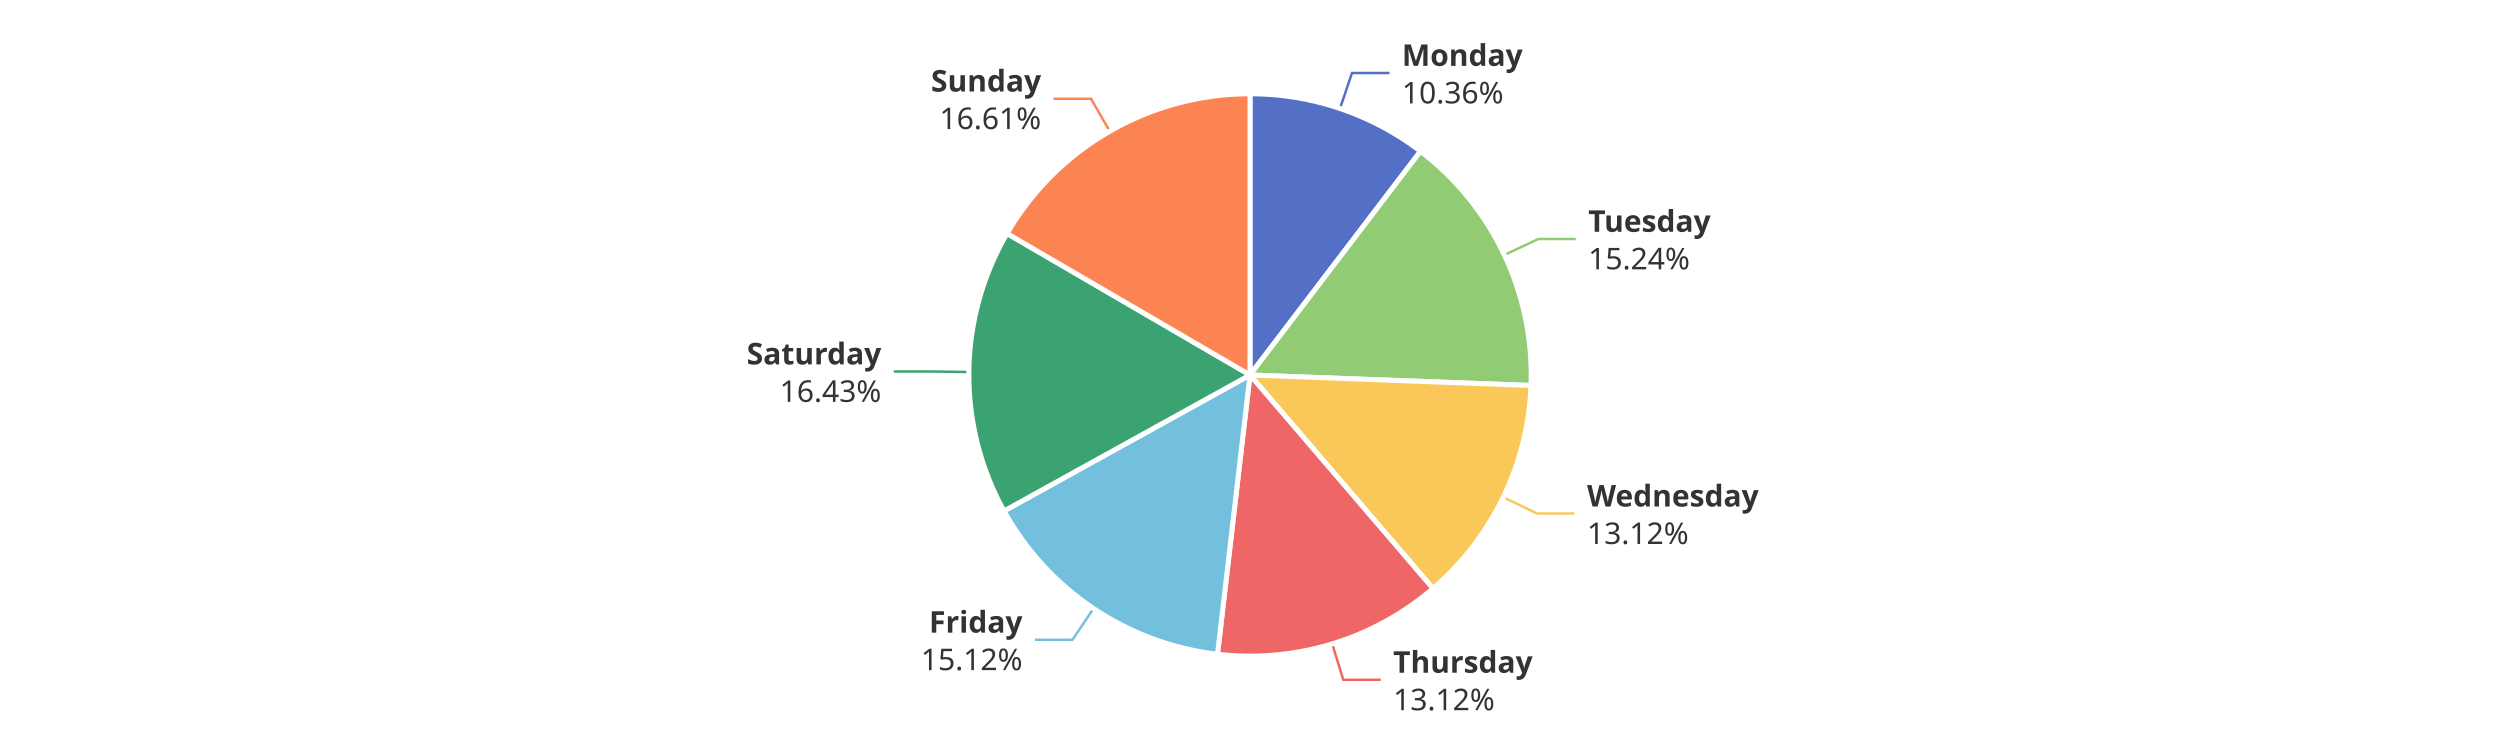
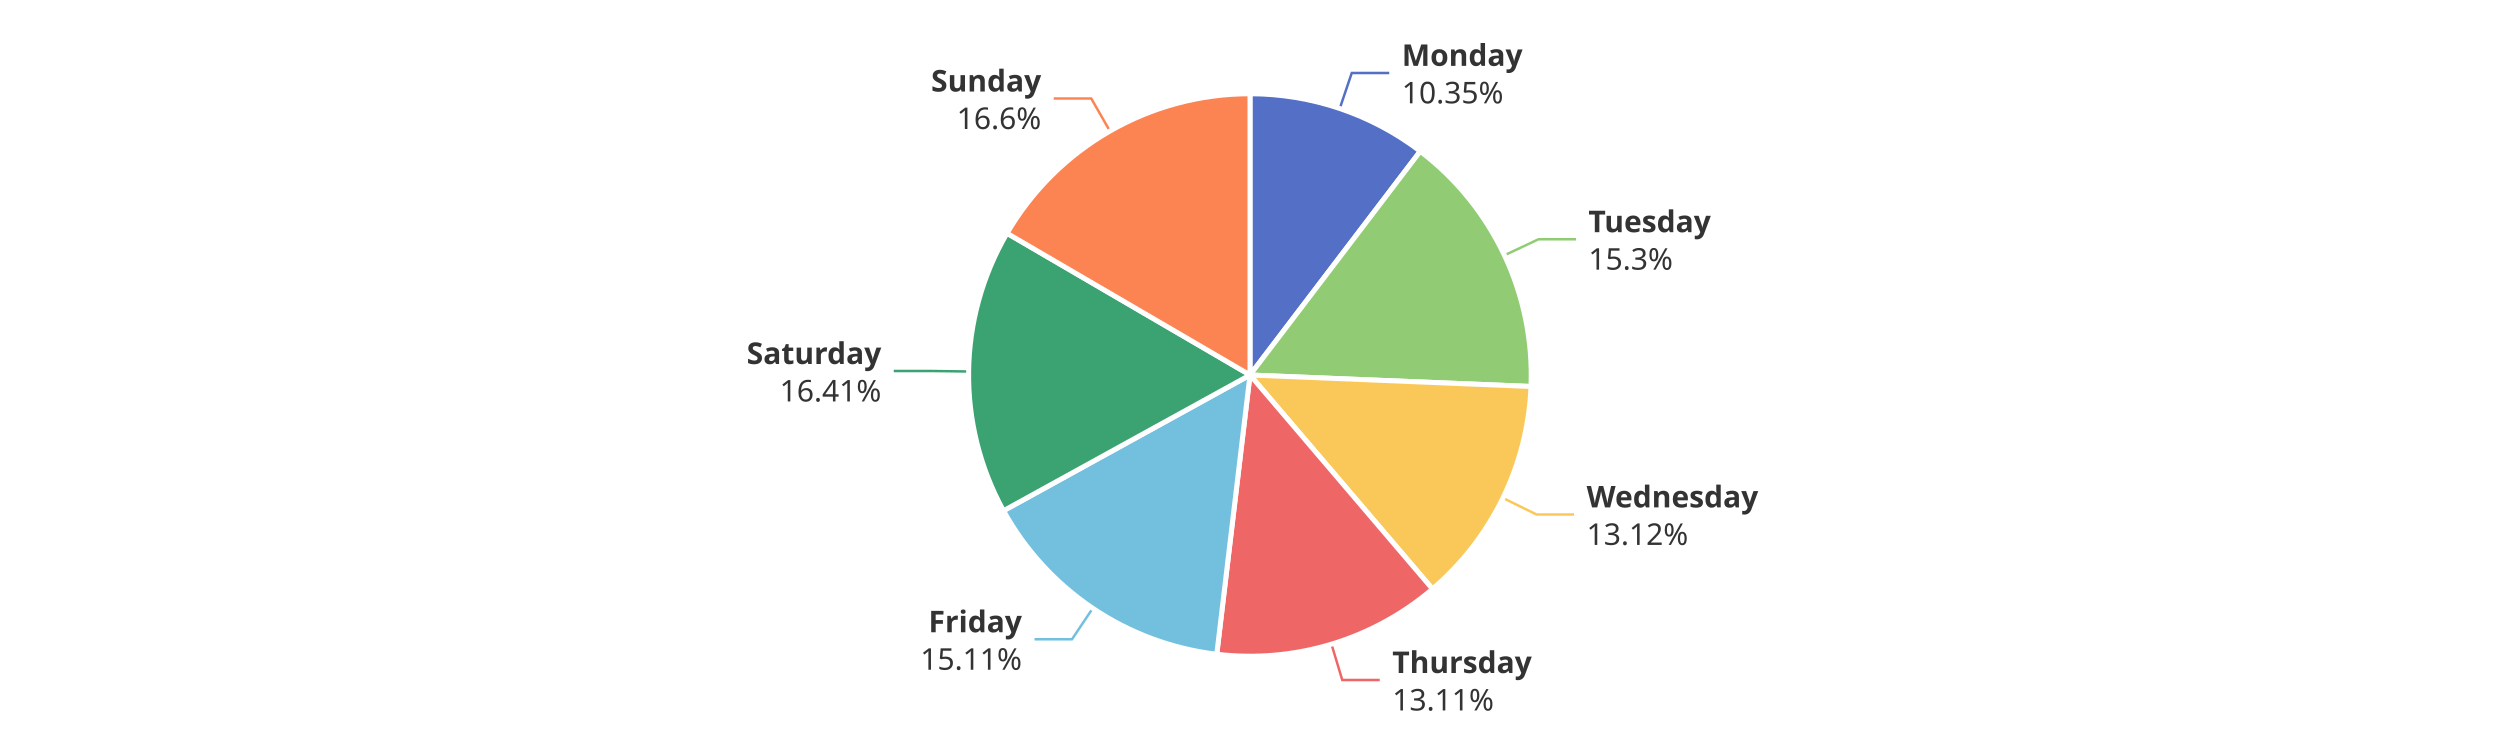
<svg xmlns="http://www.w3.org/2000/svg" width="1000" height="300" version="1.1" baseProfile="full" viewBox="0 0 1000 300">
  <rect width="1000" height="300" x="0" y="0" id="0" fill="#ffffff" />
-   <polyline points="536 43.4 540.8 29.2 555.8 29.2" fill="none" stroke="#5470c6" />
-   <polyline points="601.7 102 615.3 95.6 630.3 95.6" fill="none" stroke="#91cc75" />
-   <polyline points="601.3 198.9 614.8 205.4 629.8 205.4" fill="none" stroke="#fac858" />
-   <polyline points="532.9 257.6 537.3 271.9 552.3 271.9" fill="none" stroke="#ee6666" />
-   <polyline points="437.4 243.4 429 255.9 414 255.9" fill="none" stroke="#73c0de" />
-   <polyline points="387.5 148.8 372.5 148.6 357.5 148.6" fill="none" stroke="#3ba272" />
-   <polyline points="443.9 52.5 436.4 39.5 421.4 39.5" fill="none" stroke="#fc8452" />
-   <path d="M500 37.5A112.5 112.5 0 0 1 568.2 60.5L500 150Z" fill="#5470c6" stroke="#fff" stroke-width="2" stroke-linejoin="round" />
-   <path d="M568.2 60.5A112.5 112.5 0 0 1 612.4 154.2L500 150Z" fill="#91cc75" stroke="#fff" stroke-width="2" stroke-linejoin="round" />
-   <path d="M612.4 154.2A112.5 112.5 0 0 1 573.2 235.4L500 150Z" fill="#fac858" stroke="#fff" stroke-width="2" stroke-linejoin="round" />
-   <path d="M573.2 235.4A112.5 112.5 0 0 1 487 261.7L500 150Z" fill="#ee6666" stroke="#fff" stroke-width="2" stroke-linejoin="round" />
-   <path d="M487 261.7A112.5 112.5 0 0 1 401.6 204.4L500 150Z" fill="#73c0de" stroke="#fff" stroke-width="2" stroke-linejoin="round" />
-   <path d="M401.6 204.4A112.5 112.5 0 0 1 402.8 93.4L500 150Z" fill="#3ba272" stroke="#fff" stroke-width="2" stroke-linejoin="round" />
-   <path d="M402.8 93.4A112.5 112.5 0 0 1 500 37.5L500 150Z" fill="#fc8452" stroke="#fff" stroke-width="2" stroke-linejoin="round" />
-   <path d="M0 -15l42.8 0l0 30l-42.8 0Z" transform="translate(560.7685 29.1936)" fill="none" />
-   <text dominant-baseline="central" text-anchor="start" style="font-size:12px;font-family:sans-serif;font-weight:bold;" y="-7.5" transform="translate(560.7685 29.1936)" fill="#333" stroke="rgb(255,255,255)" stroke-width="2" paint-order="stroke" stroke-miterlimit="2">Monday</text>
-   <text dominant-baseline="central" text-anchor="start" style="font-size:12px;font-family:sans-serif;" y="7.5" transform="translate(560.7685 29.1936)" fill="#333" stroke="rgb(255,255,255)" stroke-width="2" paint-order="stroke" stroke-miterlimit="2">10.36%</text>
-   <path d="M0 -15l46.2 0l0 30l-46.2 0Z" transform="translate(635.2971 95.5682)" fill="none" />
-   <text dominant-baseline="central" text-anchor="start" style="font-size:12px;font-family:sans-serif;font-weight:bold;" y="-7.5" transform="translate(635.2971 95.5682)" fill="#333" stroke="rgb(255,255,255)" stroke-width="2" paint-order="stroke" stroke-miterlimit="2">Tuesday</text>
-   <text dominant-baseline="central" text-anchor="start" style="font-size:12px;font-family:sans-serif;" y="7.5" transform="translate(635.2971 95.5682)" fill="#333" stroke="rgb(255,255,255)" stroke-width="2" paint-order="stroke" stroke-miterlimit="2">15.24%</text>
-   <path d="M0 -15l63.6 0l0 30l-63.6 0Z" transform="translate(634.8139 205.4439)" fill="none" />
-   <text dominant-baseline="central" text-anchor="start" style="font-size:12px;font-family:sans-serif;font-weight:bold;" y="-7.5" transform="translate(634.8139 205.4439)" fill="#333" stroke="rgb(255,255,255)" stroke-width="2" paint-order="stroke" stroke-miterlimit="2">Wednesday</text>
-   <text dominant-baseline="central" text-anchor="start" style="font-size:12px;font-family:sans-serif;" y="7.5" transform="translate(634.8139 205.4439)" fill="#333" stroke="rgb(255,255,255)" stroke-width="2" paint-order="stroke" stroke-miterlimit="2">13.12%</text>
-   <path d="M0 -15l50.2 0l0 30l-50.2 0Z" transform="translate(557.2604 271.9341)" fill="none" />
-   <text dominant-baseline="central" text-anchor="start" style="font-size:12px;font-family:sans-serif;font-weight:bold;" y="-7.5" transform="translate(557.2604 271.9341)" fill="#333" stroke="rgb(255,255,255)" stroke-width="2" paint-order="stroke" stroke-miterlimit="2">Thursday</text>
-   <text dominant-baseline="central" text-anchor="start" style="font-size:12px;font-family:sans-serif;" y="7.5" transform="translate(557.2604 271.9341)" fill="#333" stroke="rgb(255,255,255)" stroke-width="2" paint-order="stroke" stroke-miterlimit="2">13.12%</text>
-   <path d="M-40.9 -15l40.9 0l0 30l-40.9 0Z" transform="translate(408.9984 255.901)" fill="none" />
-   <text dominant-baseline="central" text-anchor="end" style="font-size:12px;font-family:sans-serif;font-weight:bold;" y="-7.5" transform="translate(408.9984 255.901)" fill="#333" stroke="rgb(255,255,255)" stroke-width="2" paint-order="stroke" stroke-miterlimit="2">Friday</text>
-   <text dominant-baseline="central" text-anchor="end" style="font-size:12px;font-family:sans-serif;" y="7.5" transform="translate(408.9984 255.901)" fill="#333" stroke="rgb(255,255,255)" stroke-width="2" paint-order="stroke" stroke-miterlimit="2">15.12%</text>
-   <path d="M-48.2 -15l48.2 0l0 30l-48.2 0Z" transform="translate(352.5077 148.5981)" fill="none" />
-   <text dominant-baseline="central" text-anchor="end" style="font-size:12px;font-family:sans-serif;font-weight:bold;" y="-7.5" transform="translate(352.5077 148.5981)" fill="#333" stroke="rgb(255,255,255)" stroke-width="2" paint-order="stroke" stroke-miterlimit="2">Saturday</text>
-   <text dominant-baseline="central" text-anchor="end" style="font-size:12px;font-family:sans-serif;" y="7.5" transform="translate(352.5077 148.5981)" fill="#333" stroke="rgb(255,255,255)" stroke-width="2" paint-order="stroke" stroke-miterlimit="2">16.43%</text>
-   <path d="M-40.9 -15l40.9 0l0 30l-40.9 0Z" transform="translate(416.4467 39.4684)" fill="none" />
-   <text dominant-baseline="central" text-anchor="end" style="font-size:12px;font-family:sans-serif;font-weight:bold;" y="-7.5" transform="translate(416.4467 39.4684)" fill="#333" stroke="rgb(255,255,255)" stroke-width="2" paint-order="stroke" stroke-miterlimit="2">Sunday</text>
-   <text dominant-baseline="central" text-anchor="end" style="font-size:12px;font-family:sans-serif;" y="7.5" transform="translate(416.4467 39.4684)" fill="#333" stroke="rgb(255,255,255)" stroke-width="2" paint-order="stroke" stroke-miterlimit="2">16.61%</text>
+   <polyline points="535.9 43.4 540.7 29.2 555.7 29.2" fill="none" stroke="#5470c6" />
+   <polyline points="601.8 102.1 615.4 95.7 630.4 95.7" fill="none" stroke="#91cc75" />
+   <polyline points="601.2 199.2 614.6 205.8 629.6 205.8" fill="none" stroke="#fac858" />
+   <polyline points="532.6 257.7 536.9 272 551.9 272" fill="none" stroke="#ee6666" />
+   <polyline points="437.1 243.3 428.8 255.7 413.8 255.7" fill="none" stroke="#73c0de" />
+   <polyline points="387.5 148.6 372.5 148.4 357.5 148.4" fill="none" stroke="#3ba272" />
+   <polyline points="444 52.5 436.5 39.4 421.5 39.4" fill="none" stroke="#fc8452" />
+   <path d="M500 37.5A112.5 112.5 0 0 1 568.1 60.5L500 150Z" fill="#5470c6" stroke="#fff" stroke-width="2" stroke-linejoin="round" />
+   <path d="M568.1 60.5A112.5 112.5 0 0 1 612.4 154.6L500 150Z" fill="#91cc75" stroke="#fff" stroke-width="2" stroke-linejoin="round" />
+   <path d="M612.4 154.6A112.5 112.5 0 0 1 573 235.6L500 150Z" fill="#fac858" stroke="#fff" stroke-width="2" stroke-linejoin="round" />
+   <path d="M573 235.6A112.5 112.5 0 0 1 486.7 261.7L500 150Z" fill="#ee6666" stroke="#fff" stroke-width="2" stroke-linejoin="round" />
+   <path d="M486.7 261.7A112.5 112.5 0 0 1 401.4 204.3L500 150Z" fill="#73c0de" stroke="#fff" stroke-width="2" stroke-linejoin="round" />
+   <path d="M401.4 204.3A112.5 112.5 0 0 1 402.8 93.3L500 150Z" fill="#3ba272" stroke="#fff" stroke-width="2" stroke-linejoin="round" />
+   <path d="M402.8 93.3A112.5 112.5 0 0 1 500 37.5L500 150Z" fill="#fc8452" stroke="#fff" stroke-width="2" stroke-linejoin="round" />
+   <path d="M0 -15l42.8 0l0 30l-42.8 0Z" transform="translate(560.7306 29.1808)" fill="none" />
+   <text dominant-baseline="central" text-anchor="start" style="font-size:12px;font-family:sans-serif;font-weight:bold;" y="-7.5" transform="translate(560.7306 29.1808)" fill="#333" stroke="rgb(255,255,255)" stroke-width="2" paint-order="stroke" stroke-miterlimit="2">Monday</text>
+   <text dominant-baseline="central" text-anchor="start" style="font-size:12px;font-family:sans-serif;" y="7.5" transform="translate(560.7306 29.1808)" fill="#333" stroke="rgb(255,255,255)" stroke-width="2" paint-order="stroke" stroke-miterlimit="2">10.35%</text>
+   <path d="M0 -15l46.2 0l0 30l-46.2 0Z" transform="translate(635.3654 95.7131)" fill="none" />
+   <text dominant-baseline="central" text-anchor="start" style="font-size:12px;font-family:sans-serif;font-weight:bold;" y="-7.5" transform="translate(635.3654 95.7131)" fill="#333" stroke="rgb(255,255,255)" stroke-width="2" paint-order="stroke" stroke-miterlimit="2">Tuesday</text>
+   <text dominant-baseline="central" text-anchor="start" style="font-size:12px;font-family:sans-serif;" y="7.5" transform="translate(635.3654 95.7131)" fill="#333" stroke="rgb(255,255,255)" stroke-width="2" paint-order="stroke" stroke-miterlimit="2">15.3%</text>
+   <path d="M0 -15l63.6 0l0 30l-63.6 0Z" transform="translate(634.6391 205.8043)" fill="none" />
+   <text dominant-baseline="central" text-anchor="start" style="font-size:12px;font-family:sans-serif;font-weight:bold;" y="-7.5" transform="translate(634.6391 205.8043)" fill="#333" stroke="rgb(255,255,255)" stroke-width="2" paint-order="stroke" stroke-miterlimit="2">Wednesday</text>
+   <text dominant-baseline="central" text-anchor="start" style="font-size:12px;font-family:sans-serif;" y="7.5" transform="translate(634.6391 205.8043)" fill="#333" stroke="rgb(255,255,255)" stroke-width="2" paint-order="stroke" stroke-miterlimit="2">13.12%</text>
+   <path d="M0 -15l50.2 0l0 30l-50.2 0Z" transform="translate(556.9155 272.0389)" fill="none" />
+   <text dominant-baseline="central" text-anchor="start" style="font-size:12px;font-family:sans-serif;font-weight:bold;" y="-7.5" transform="translate(556.9155 272.0389)" fill="#333" stroke="rgb(255,255,255)" stroke-width="2" paint-order="stroke" stroke-miterlimit="2">Thursday</text>
+   <text dominant-baseline="central" text-anchor="start" style="font-size:12px;font-family:sans-serif;" y="7.5" transform="translate(556.9155 272.0389)" fill="#333" stroke="rgb(255,255,255)" stroke-width="2" paint-order="stroke" stroke-miterlimit="2">13.11%</text>
+   <path d="M-40.9 -15l40.9 0l0 30l-40.9 0Z" transform="translate(408.7656 255.7446)" fill="none" />
+   <text dominant-baseline="central" text-anchor="end" style="font-size:12px;font-family:sans-serif;font-weight:bold;" y="-7.5" transform="translate(408.7656 255.7446)" fill="#333" stroke="rgb(255,255,255)" stroke-width="2" paint-order="stroke" stroke-miterlimit="2">Friday</text>
+   <text dominant-baseline="central" text-anchor="end" style="font-size:12px;font-family:sans-serif;" y="7.5" transform="translate(408.7656 255.7446)" fill="#333" stroke="rgb(255,255,255)" stroke-width="2" paint-order="stroke" stroke-miterlimit="2">15.11%</text>
+   <path d="M-48.2 -15l48.2 0l0 30l-48.2 0Z" transform="translate(352.5096 148.4379)" fill="none" />
+   <text dominant-baseline="central" text-anchor="end" style="font-size:12px;font-family:sans-serif;font-weight:bold;" y="-7.5" transform="translate(352.5096 148.4379)" fill="#333" stroke="rgb(255,255,255)" stroke-width="2" paint-order="stroke" stroke-miterlimit="2">Saturday</text>
+   <text dominant-baseline="central" text-anchor="end" style="font-size:12px;font-family:sans-serif;" y="7.5" transform="translate(352.5096 148.4379)" fill="#333" stroke="rgb(255,255,255)" stroke-width="2" paint-order="stroke" stroke-miterlimit="2">16.41%</text>
+   <path d="M-40.9 -15l40.9 0l0 30l-40.9 0Z" transform="translate(416.4814 39.4485)" fill="none" />
+   <text dominant-baseline="central" text-anchor="end" style="font-size:12px;font-family:sans-serif;font-weight:bold;" y="-7.5" transform="translate(416.4814 39.4485)" fill="#333" stroke="rgb(255,255,255)" stroke-width="2" paint-order="stroke" stroke-miterlimit="2">Sunday</text>
+   <text dominant-baseline="central" text-anchor="end" style="font-size:12px;font-family:sans-serif;" y="7.5" transform="translate(416.4814 39.4485)" fill="#333" stroke="rgb(255,255,255)" stroke-width="2" paint-order="stroke" stroke-miterlimit="2">16.6%</text>
</svg>
